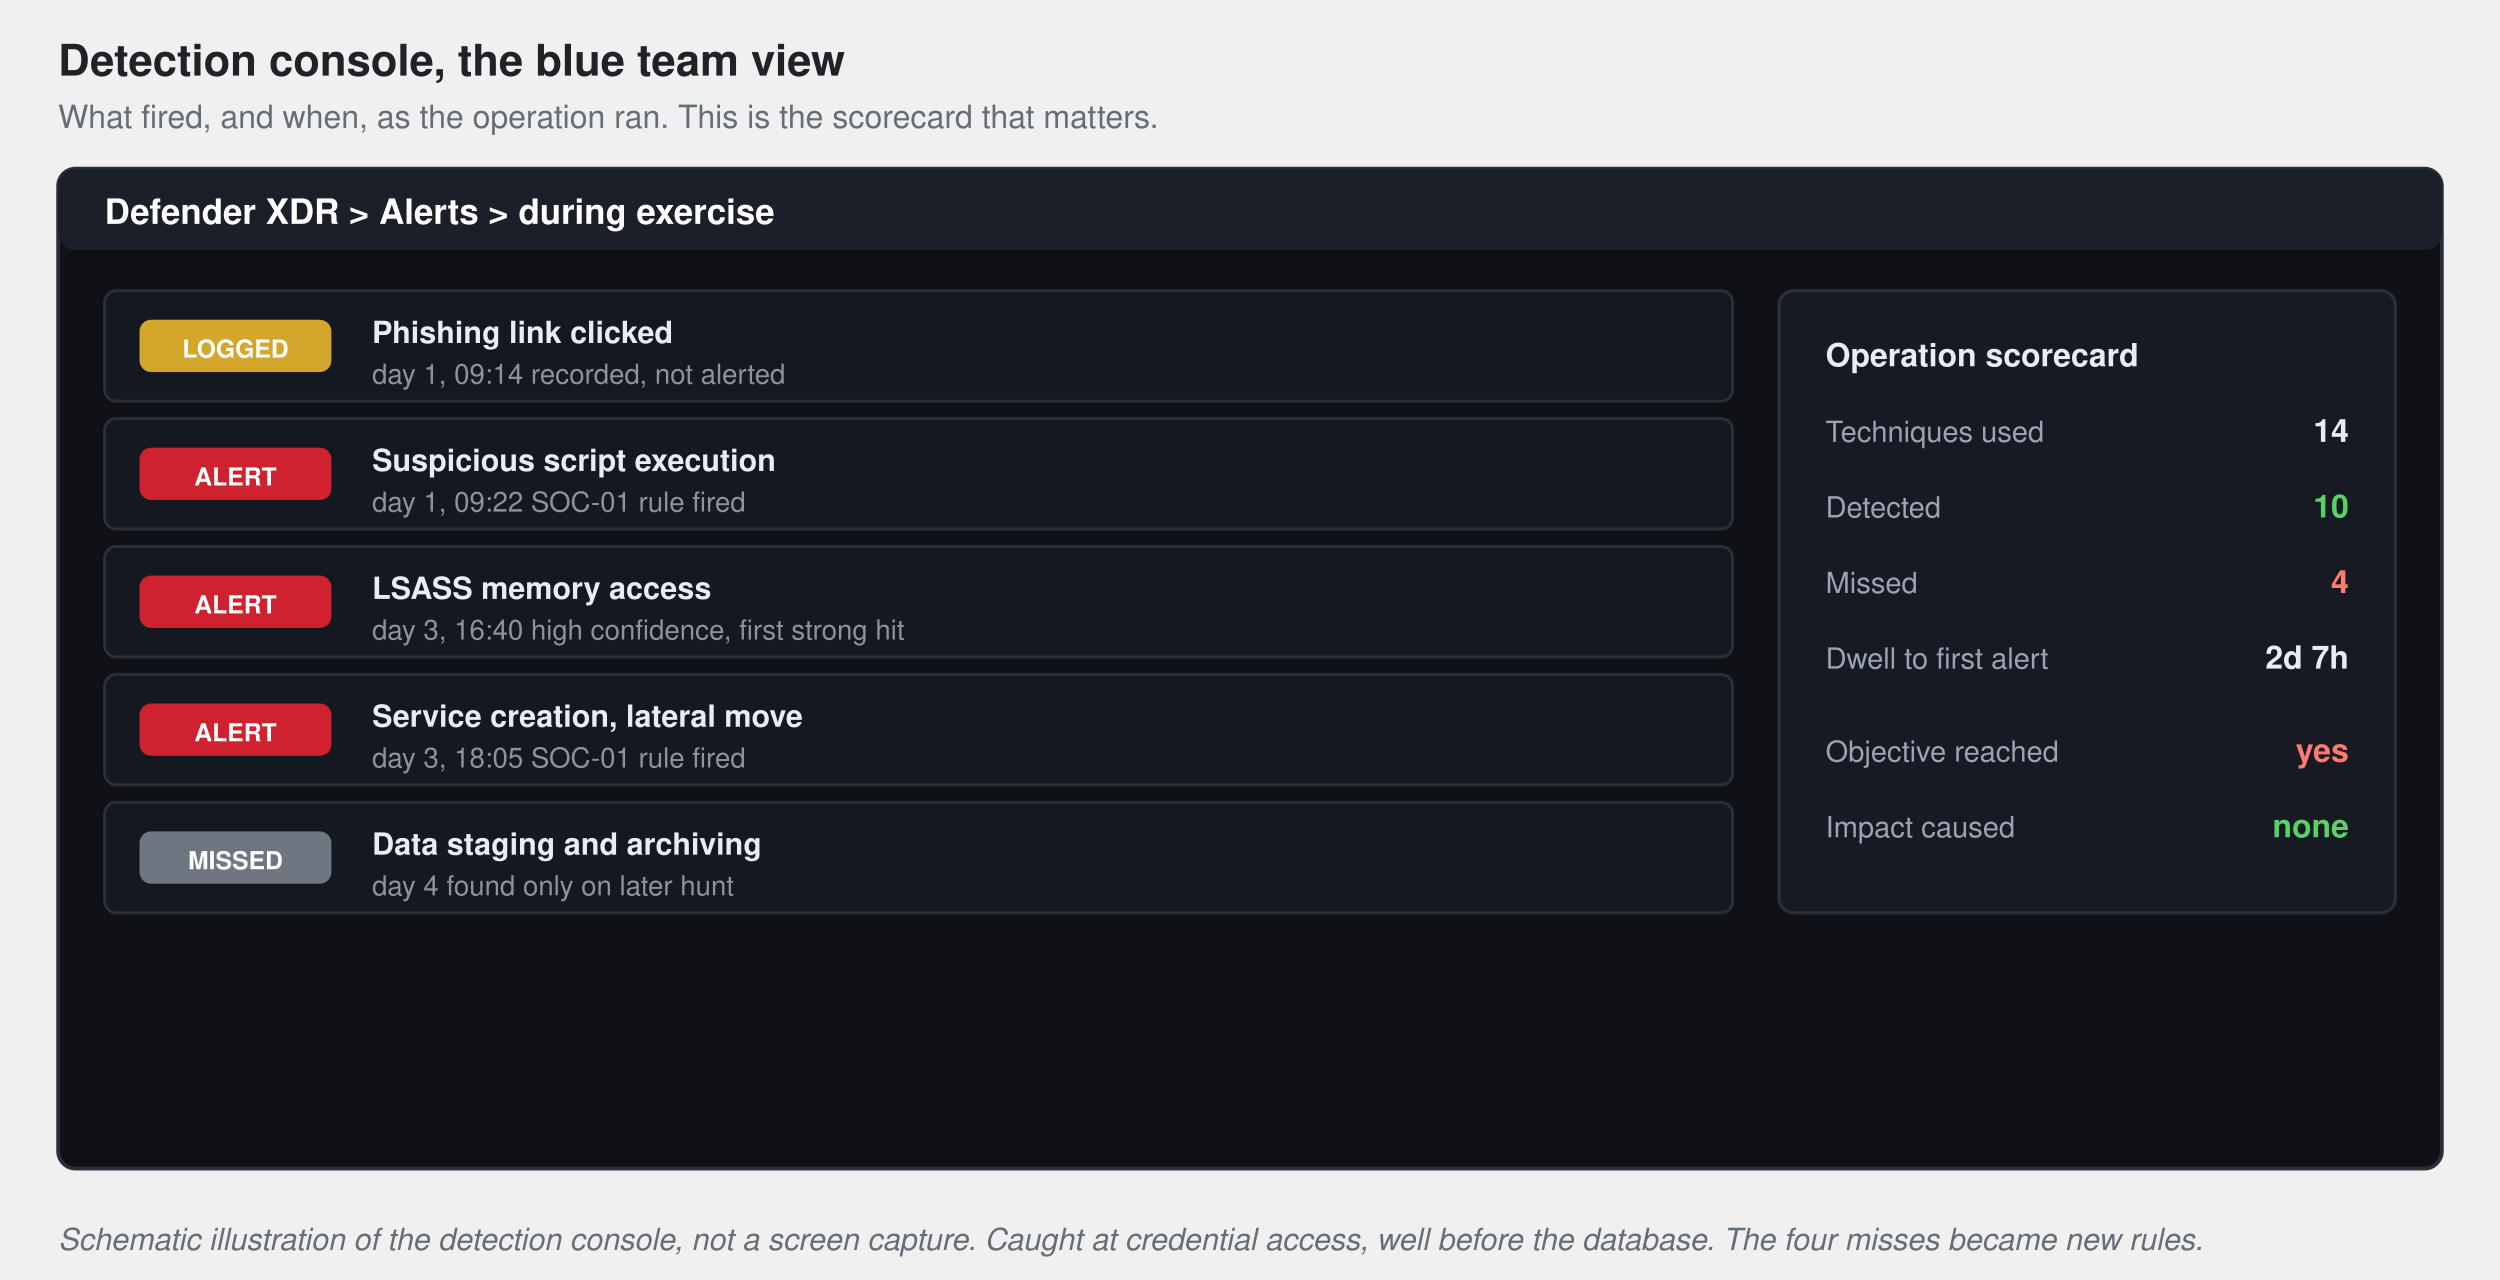
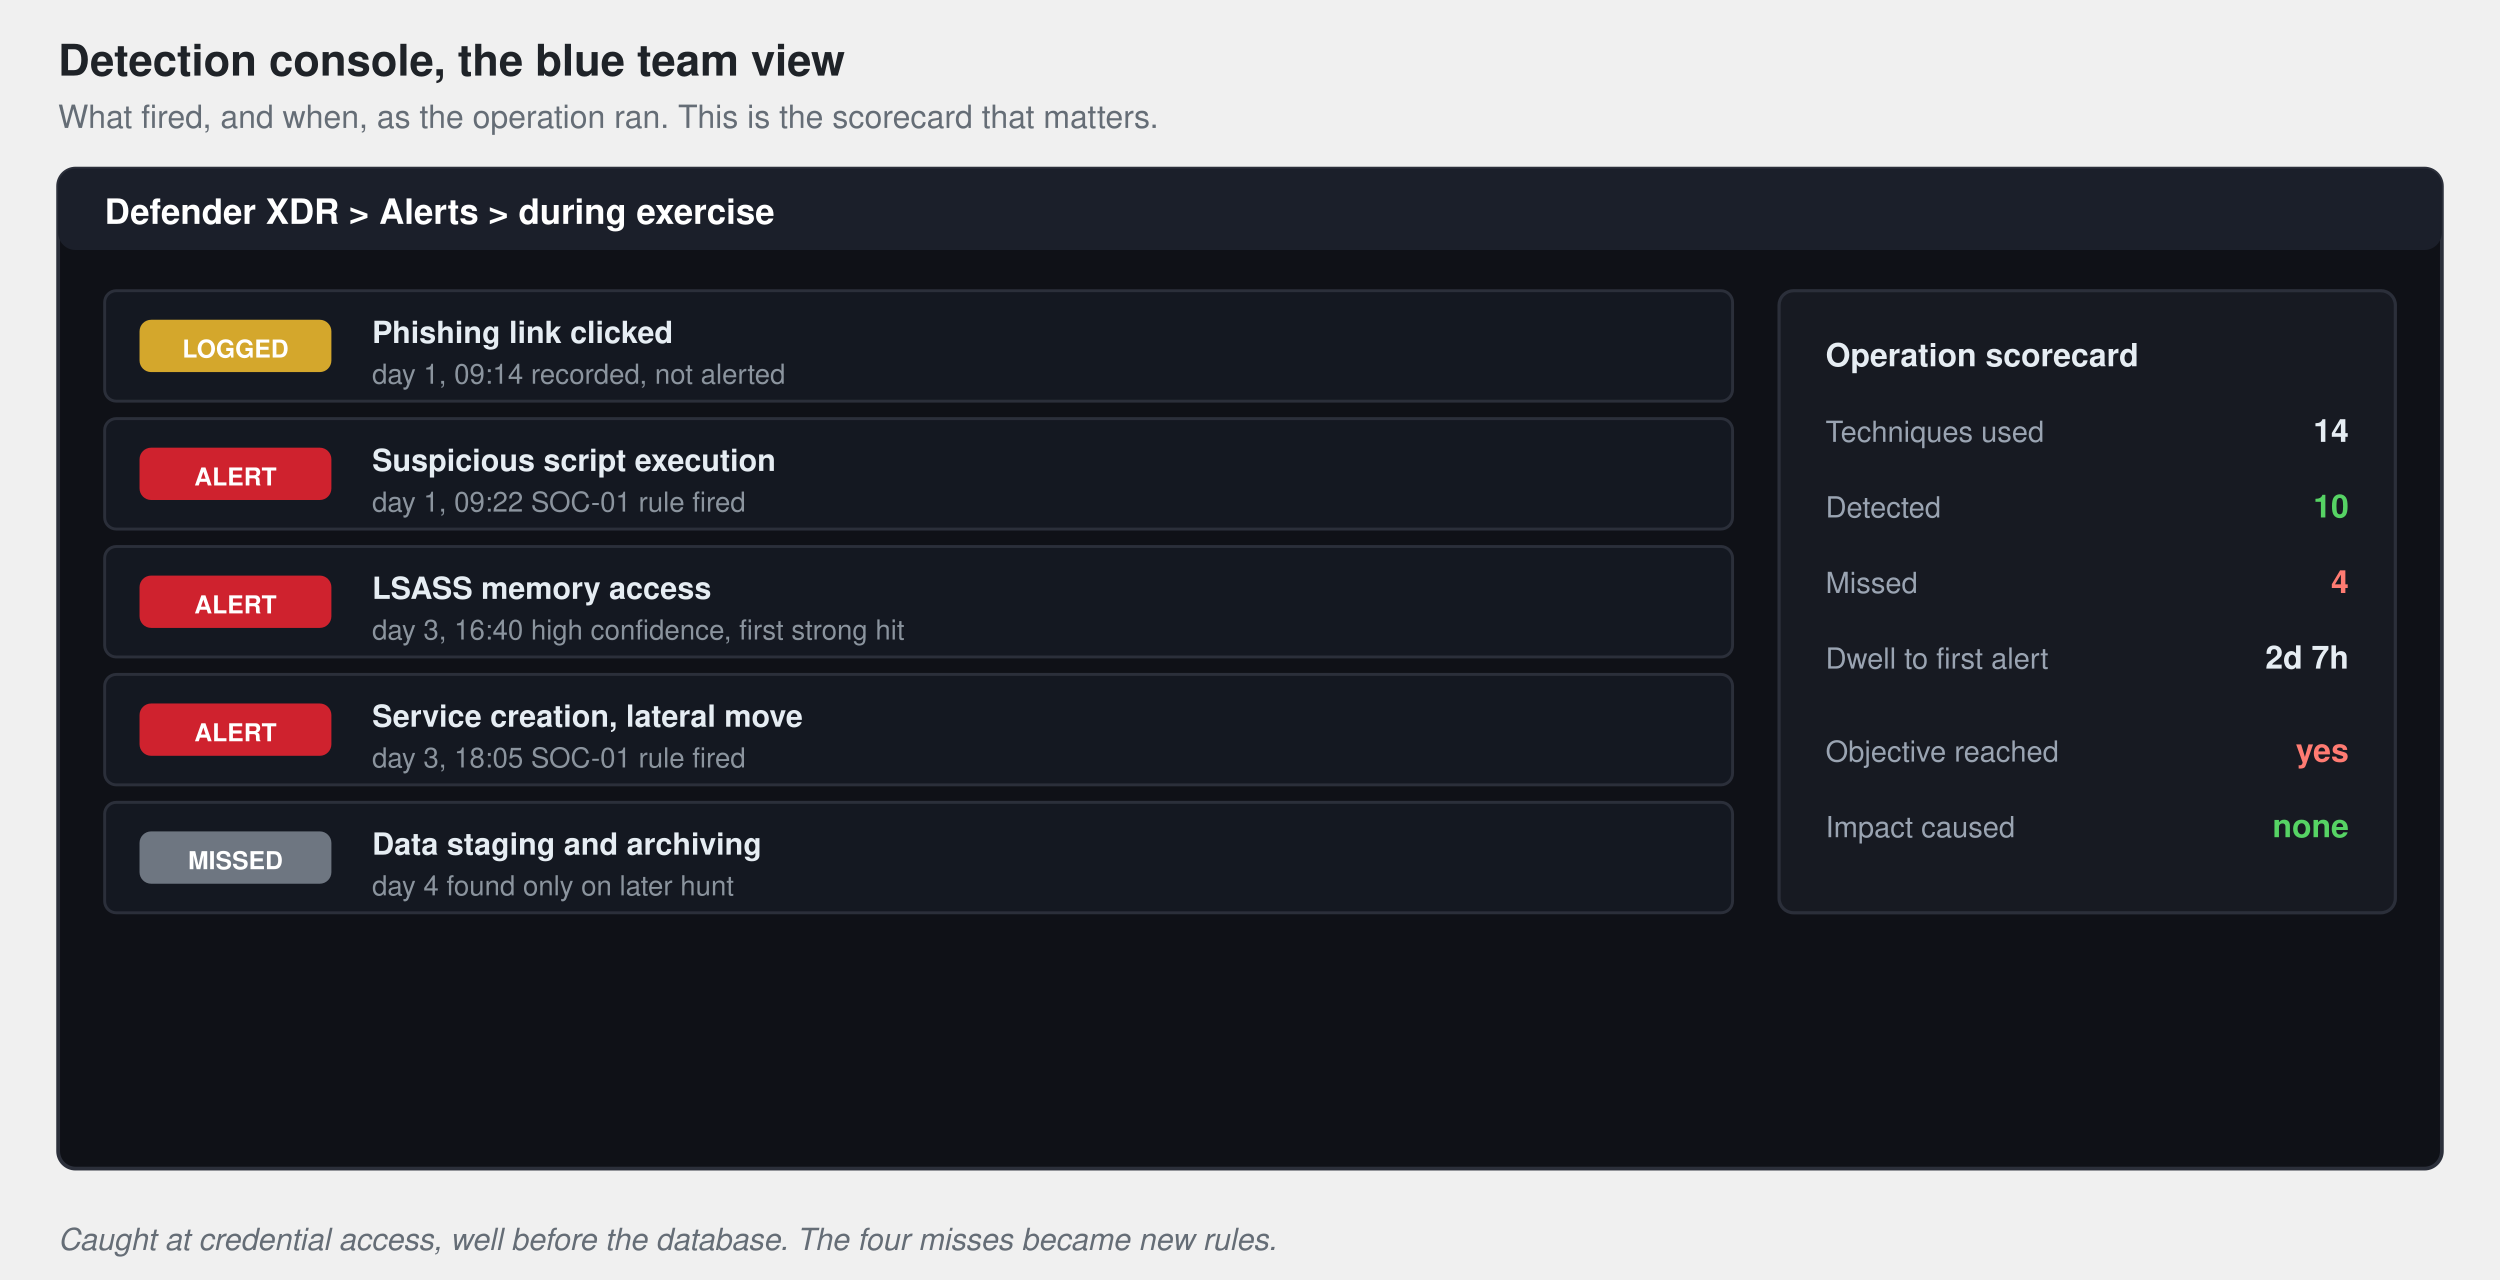
<svg xmlns="http://www.w3.org/2000/svg" viewBox="0 0 860 440" width="860" height="440" role="img" aria-labelledby="t d">
  <style>
    text { font-family: -apple-system, BlinkMacSystemFont, "Segoe UI", Helvetica, Arial, sans-serif; }
    .app { fill: #0f1117; stroke: #2b2f3a; stroke-width: 1.3; }
    .bar { fill: #1b1f2a; }
    .panel { fill: #171a22; stroke: #2b2f3a; stroke-width: 1.1; }
    .h1 { fill: #1f2328; font-size: 15px; font-weight: 600; }
    .sub{ fill: #656d76; font-size: 11px; }
    .appt{ fill: #ffffff; font-size: 12px; font-weight: 700; }
    .row{ fill: #141821; stroke: #2b2f3a; stroke-width: 1; }
    .alert{ fill: #cf222e; } .logged{ fill: #d4a72c; } .miss{ fill: #6e7681; }
    .pill{ fill: #ffffff; font-size: 8.5px; font-weight: 700; text-anchor: middle; }
    .et { fill: #e6edf3; font-size: 10.5px; font-weight: 600; }
    .time{ fill: #8b949e; font-size: 9.5px; }
    .lbl { fill: #9aa4b2; font-size: 10px; }
    .val { fill: #e6edf3; font-size: 11px; font-weight: 700; }
    .good{ fill: #56d364; font-size: 11px; font-weight: 700; }
    .bad { fill: #ff7b72; font-size: 11px; font-weight: 700; }
    .foot{ fill: #656d76; font-size: 10.5px; font-style: italic; }
    @media (prefers-color-scheme: dark) { .h1 { fill: #e6edf3; } .sub { fill: #8b949e; } .foot { fill: #8b949e; } }
  </style>
  <text class="h1" x="20" y="26">Detection console, the blue team view</text>
  <text class="sub" x="20" y="44">What fired, and when, as the operation ran. This is the scorecard that matters.</text>
  <rect class="app" x="20" y="58" width="820" height="344" rx="6" />
  <rect class="bar" x="20" y="58" width="820" height="28" rx="6" />
  <text class="appt" x="36" y="77">Defender XDR  &gt;  Alerts  &gt;  during exercise</text>
  <rect class="row" x="36" y="100" width="560" height="38" rx="4" />
  <rect class="logged" x="48" y="110" width="66" height="18" rx="4" />
  <text class="pill" x="81" y="123">LOGGED</text>
  <text class="et" x="128" y="118">Phishing link clicked</text>
  <text class="time" x="128" y="132">day 1, 09:14  recorded, not alerted</text>
  <rect class="row" x="36" y="144" width="560" height="38" rx="4" />
  <rect class="alert" x="48" y="154" width="66" height="18" rx="4" />
  <text class="pill" x="81" y="167">ALERT</text>
  <text class="et" x="128" y="162">Suspicious script execution</text>
  <text class="time" x="128" y="176">day 1, 09:22  SOC-01 rule fired</text>
  <rect class="row" x="36" y="188" width="560" height="38" rx="4" />
  <rect class="alert" x="48" y="198" width="66" height="18" rx="4" />
  <text class="pill" x="81" y="211">ALERT</text>
  <text class="et" x="128" y="206">LSASS memory access</text>
  <text class="time" x="128" y="220">day 3, 16:40  high confidence, first strong hit</text>
  <rect class="row" x="36" y="232" width="560" height="38" rx="4" />
  <rect class="alert" x="48" y="242" width="66" height="18" rx="4" />
  <text class="pill" x="81" y="255">ALERT</text>
  <text class="et" x="128" y="250">Service creation, lateral move</text>
  <text class="time" x="128" y="264">day 3, 18:05  SOC-01 rule fired</text>
  <rect class="row" x="36" y="276" width="560" height="38" rx="4" />
  <rect class="miss" x="48" y="286" width="66" height="18" rx="4" />
  <text class="pill" x="81" y="299">MISSED</text>
  <text class="et" x="128" y="294">Data staging and archiving</text>
  <text class="time" x="128" y="308">day 4  found only on later hunt</text>
  <rect class="panel" x="612" y="100" width="212" height="214" rx="5" />
  <text class="val" x="628" y="126">Operation scorecard</text>
  <text class="lbl" x="628" y="152">Techniques used</text>
  <text class="val" x="808" y="152" text-anchor="end">14</text>
  <text class="lbl" x="628" y="178">Detected</text>
  <text class="good" x="808" y="178" text-anchor="end">10</text>
  <text class="lbl" x="628" y="204">Missed</text>
  <text class="bad" x="808" y="204" text-anchor="end">4</text>
  <text class="lbl" x="628" y="230">Dwell to first alert</text>
  <text class="val" x="808" y="230" text-anchor="end">2d 7h</text>
  <text class="lbl" x="628" y="262">Objective reached</text>
  <text class="bad" x="808" y="262" text-anchor="end">yes</text>
  <text class="lbl" x="628" y="288">Impact caused</text>
  <text class="good" x="808" y="288" text-anchor="end">none</text>
-   <text class="foot" x="20" y="430">Schematic illustration of the detection console, not a screen capture. Caught at credential access, well before the database. The four misses became new rules.</text>
+   <text class="foot" x="20" y="430"> Caught at credential access, well before the database. The four misses became new rules.</text>
</svg>
